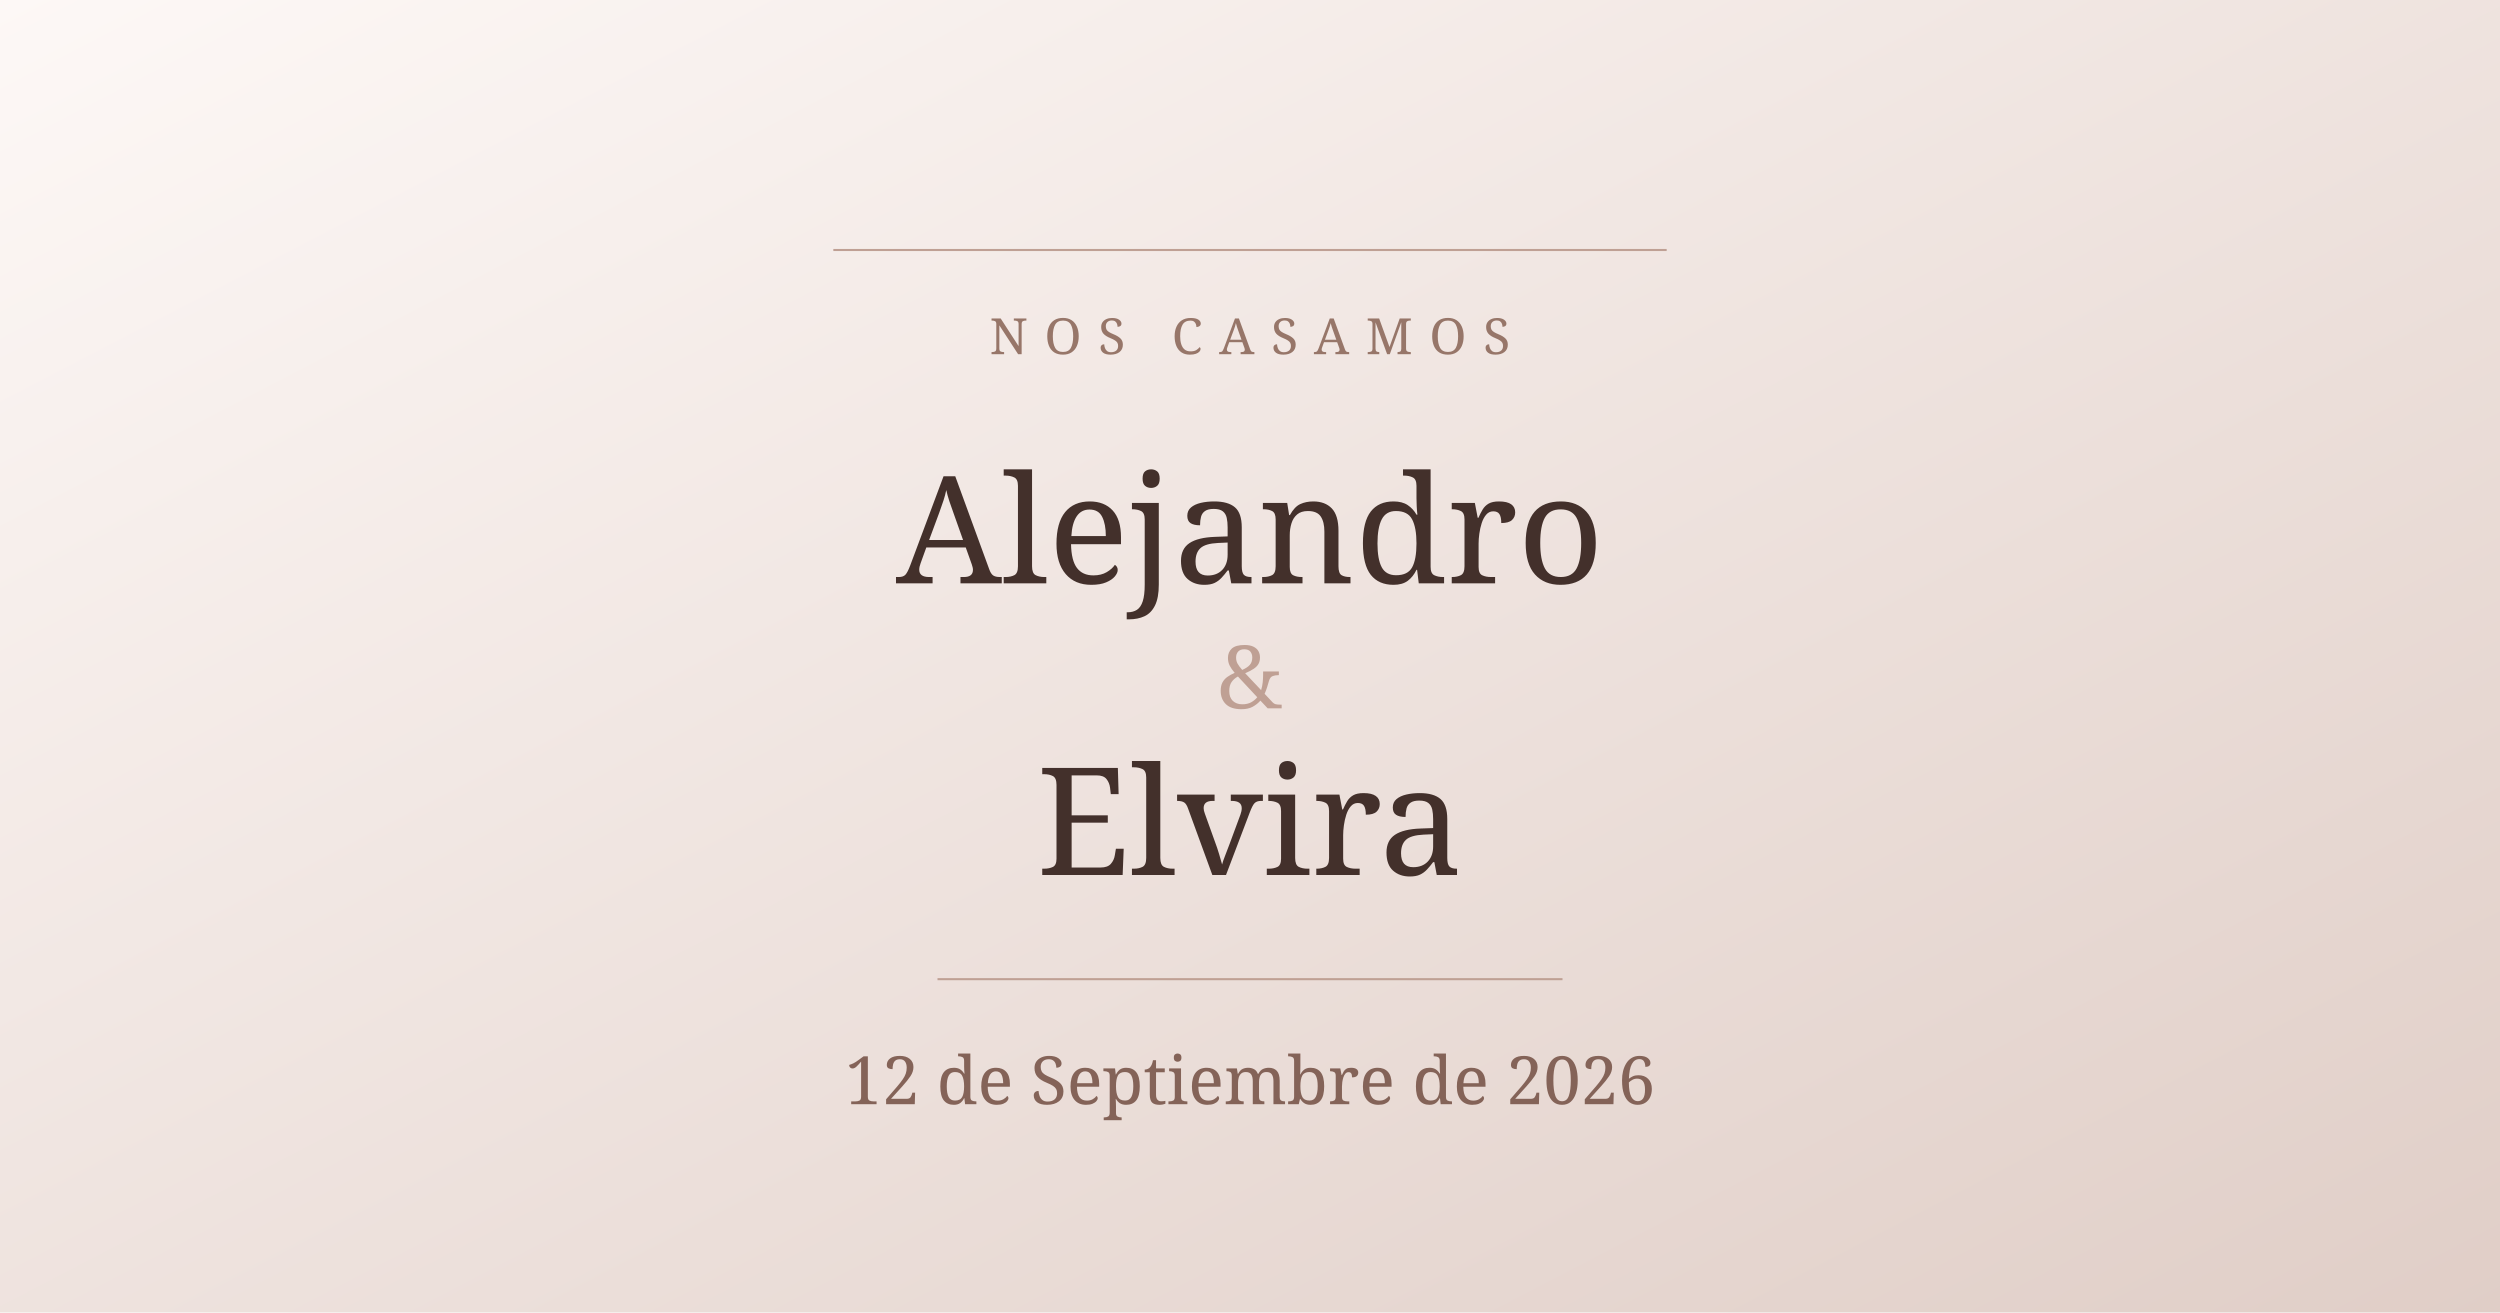
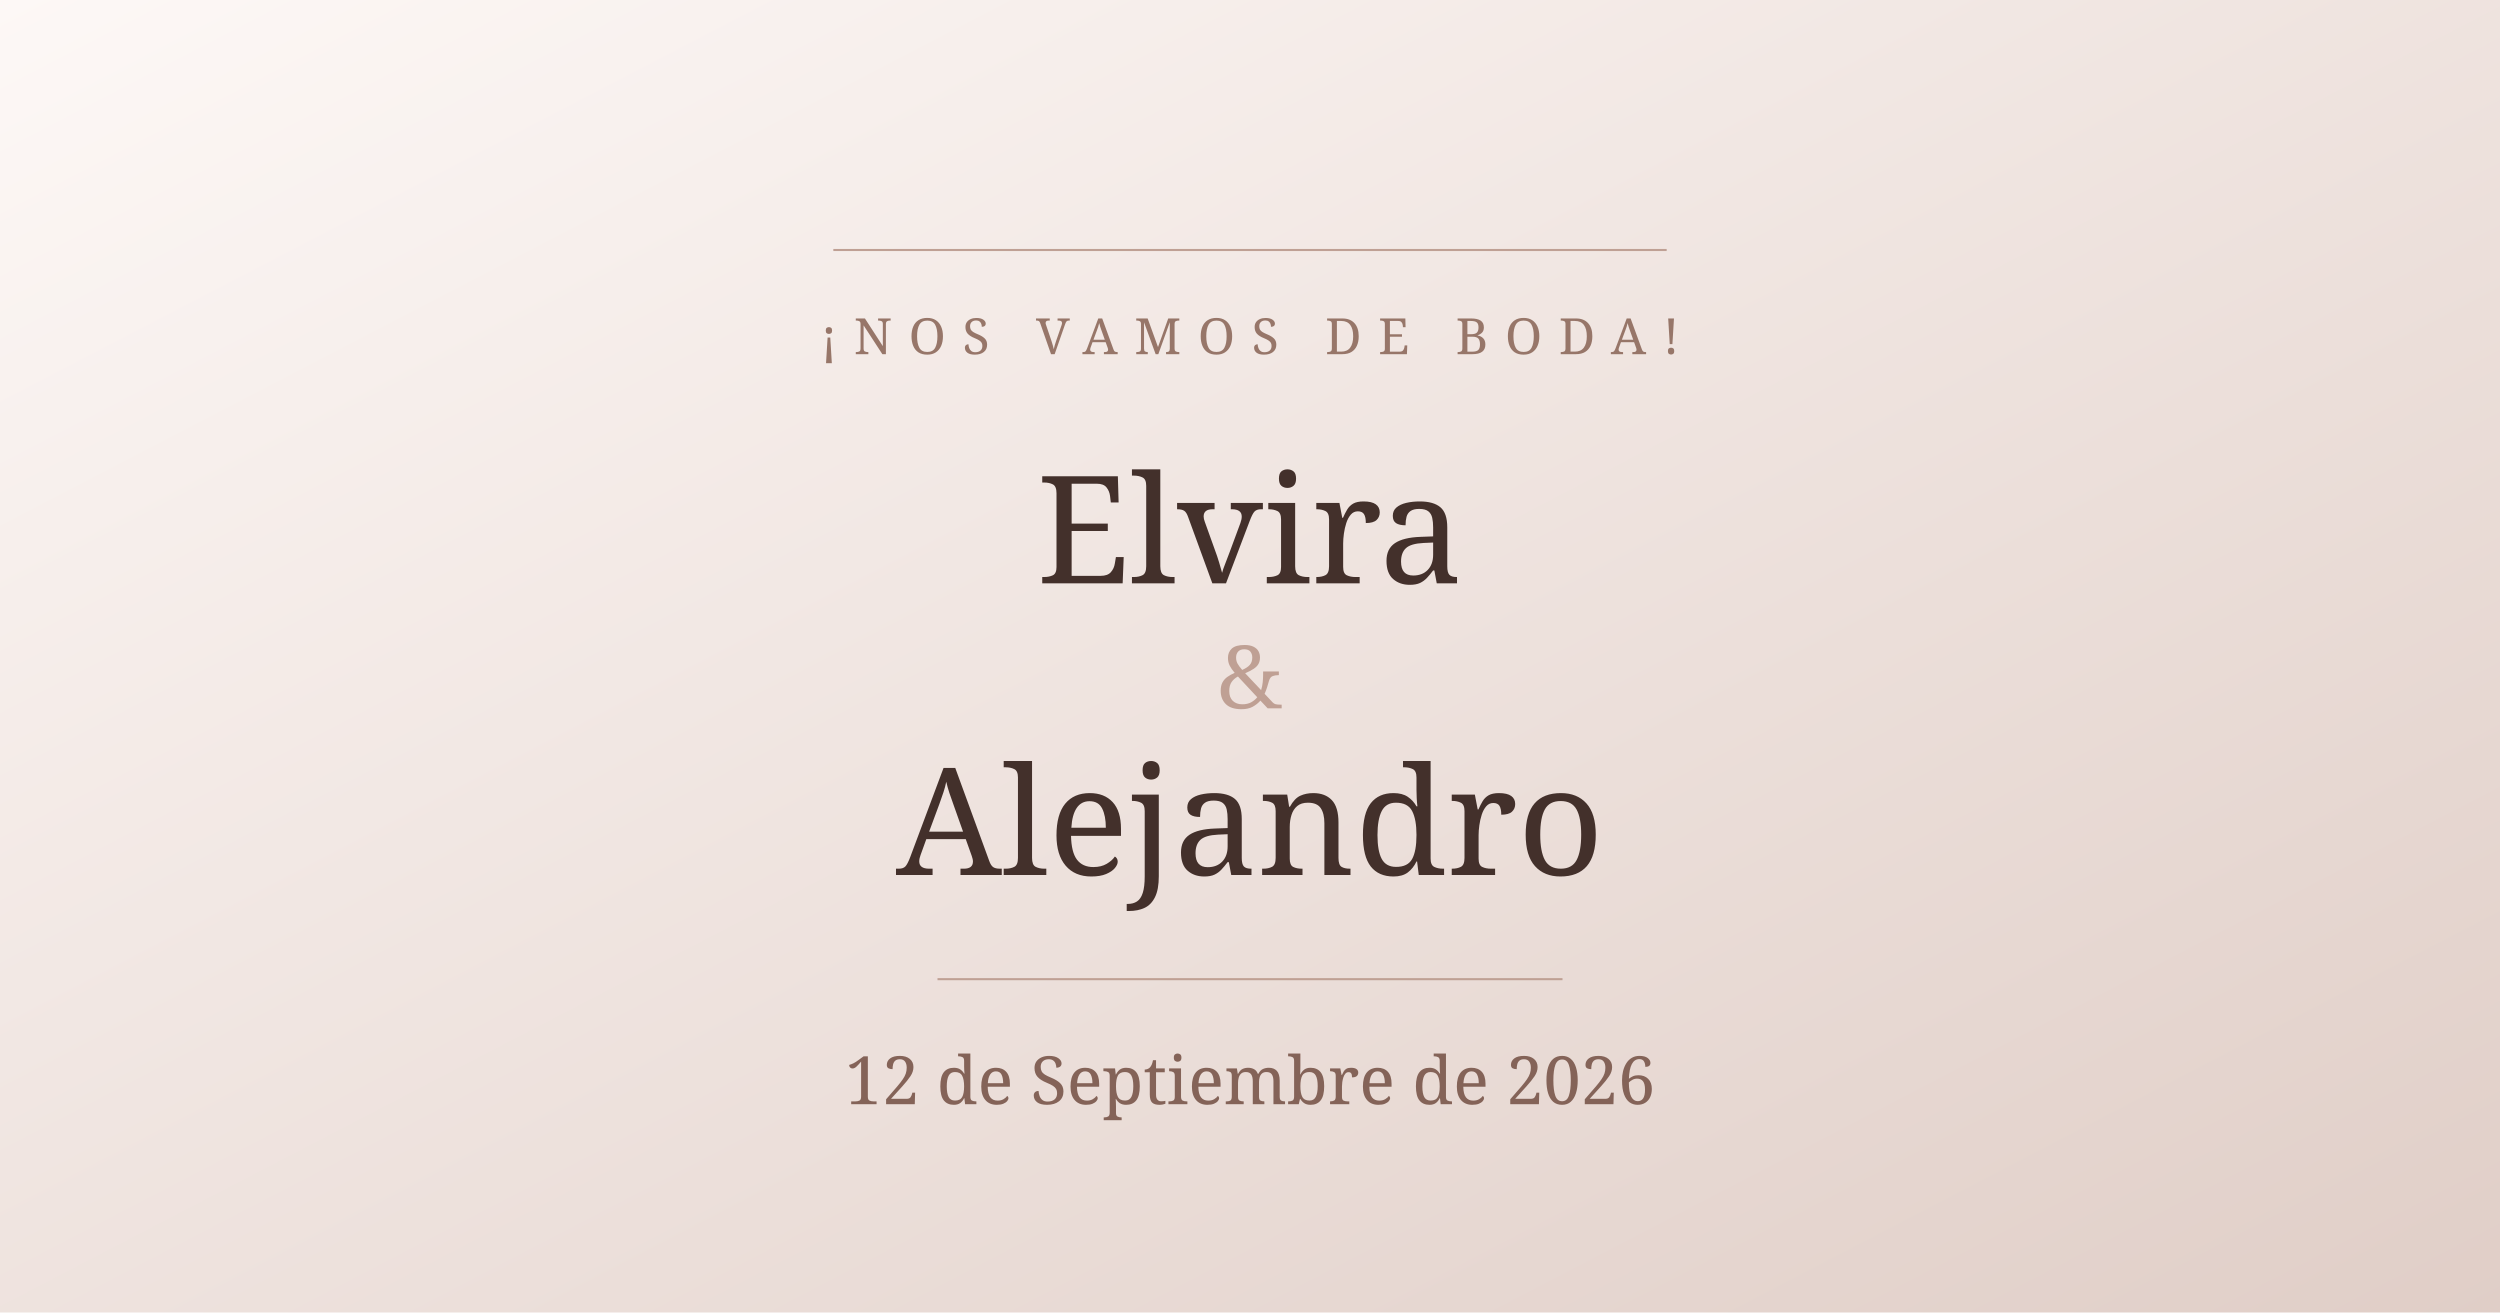
<svg xmlns="http://www.w3.org/2000/svg" width="1200" height="630">
  <defs>
    <linearGradient id="bg" x1="0%" y1="0%" x2="100%" y2="100%">
      <stop offset="0%" style="stop-color:#fdf8f6;stop-opacity:1" />
      <stop offset="100%" style="stop-color:#e0cec7;stop-opacity:1" />
    </linearGradient>
  </defs>
  <rect width="1200" height="630" fill="url(#bg)" />
  <line x1="400" y1="120" x2="800" y2="120" stroke="#bfa094" stroke-width="1" />
-   <text x="600" y="170" text-anchor="middle" font-family="Georgia, serif" font-size="24" fill="#977669" letter-spacing="8">NOS CASAMOS</text>
-   <text x="600" y="280" text-anchor="middle" font-family="Georgia, serif" font-size="72" fill="#43302b">Alejandro</text>
+   <text x="600" y="170" text-anchor="middle" font-family="Georgia, serif" font-size="24" fill="#977669" letter-spacing="8">¡NOS VAMOS DE BODA!</text>
+   <text x="600" y="280" text-anchor="middle" font-family="Georgia, serif" font-size="72" fill="#43302b">Elvira</text>
  <text x="600" y="340" text-anchor="middle" font-family="Georgia, serif" font-size="42" fill="#bfa094">&amp;</text>
-   <text x="600" y="420" text-anchor="middle" font-family="Georgia, serif" font-size="72" fill="#43302b">Elvira</text>
+   <text x="600" y="420" text-anchor="middle" font-family="Georgia, serif" font-size="72" fill="#43302b">Alejandro</text>
  <line x1="450" y1="470" x2="750" y2="470" stroke="#bfa094" stroke-width="1" />
  <text x="600" y="530" text-anchor="middle" font-family="Georgia, serif" font-size="32" fill="#846358">12 de Septiembre de 2026</text>
</svg>
